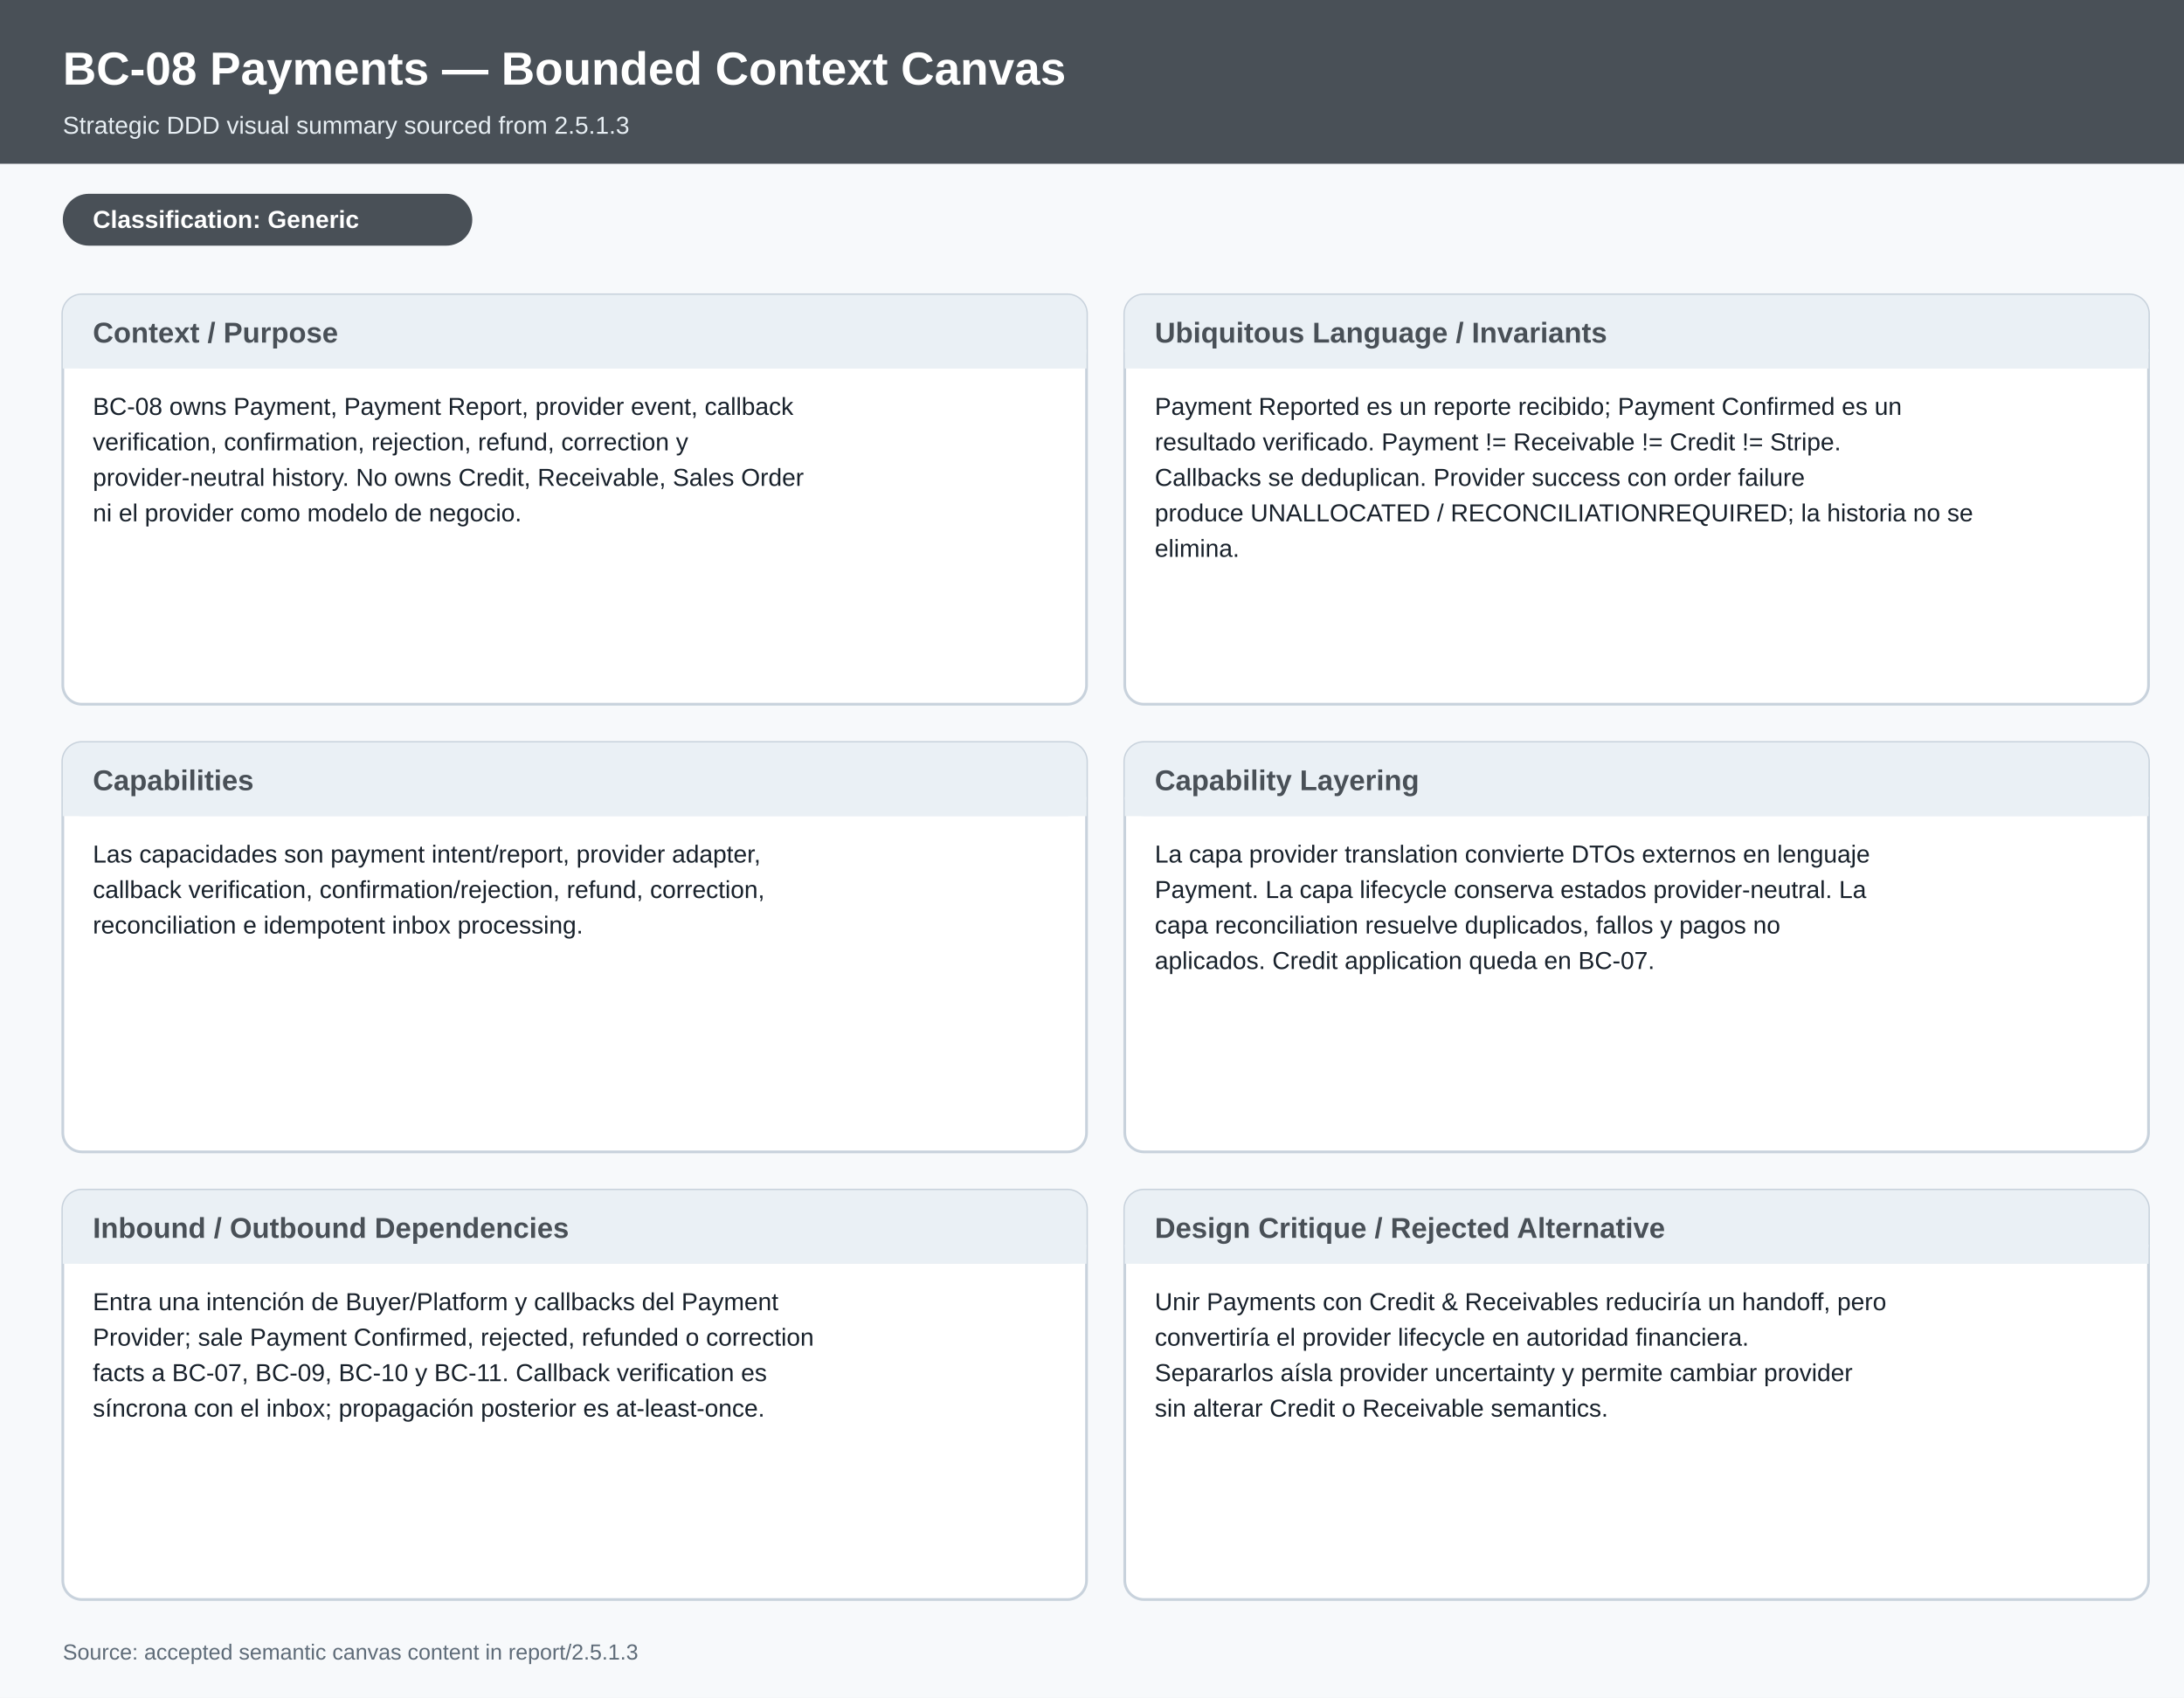
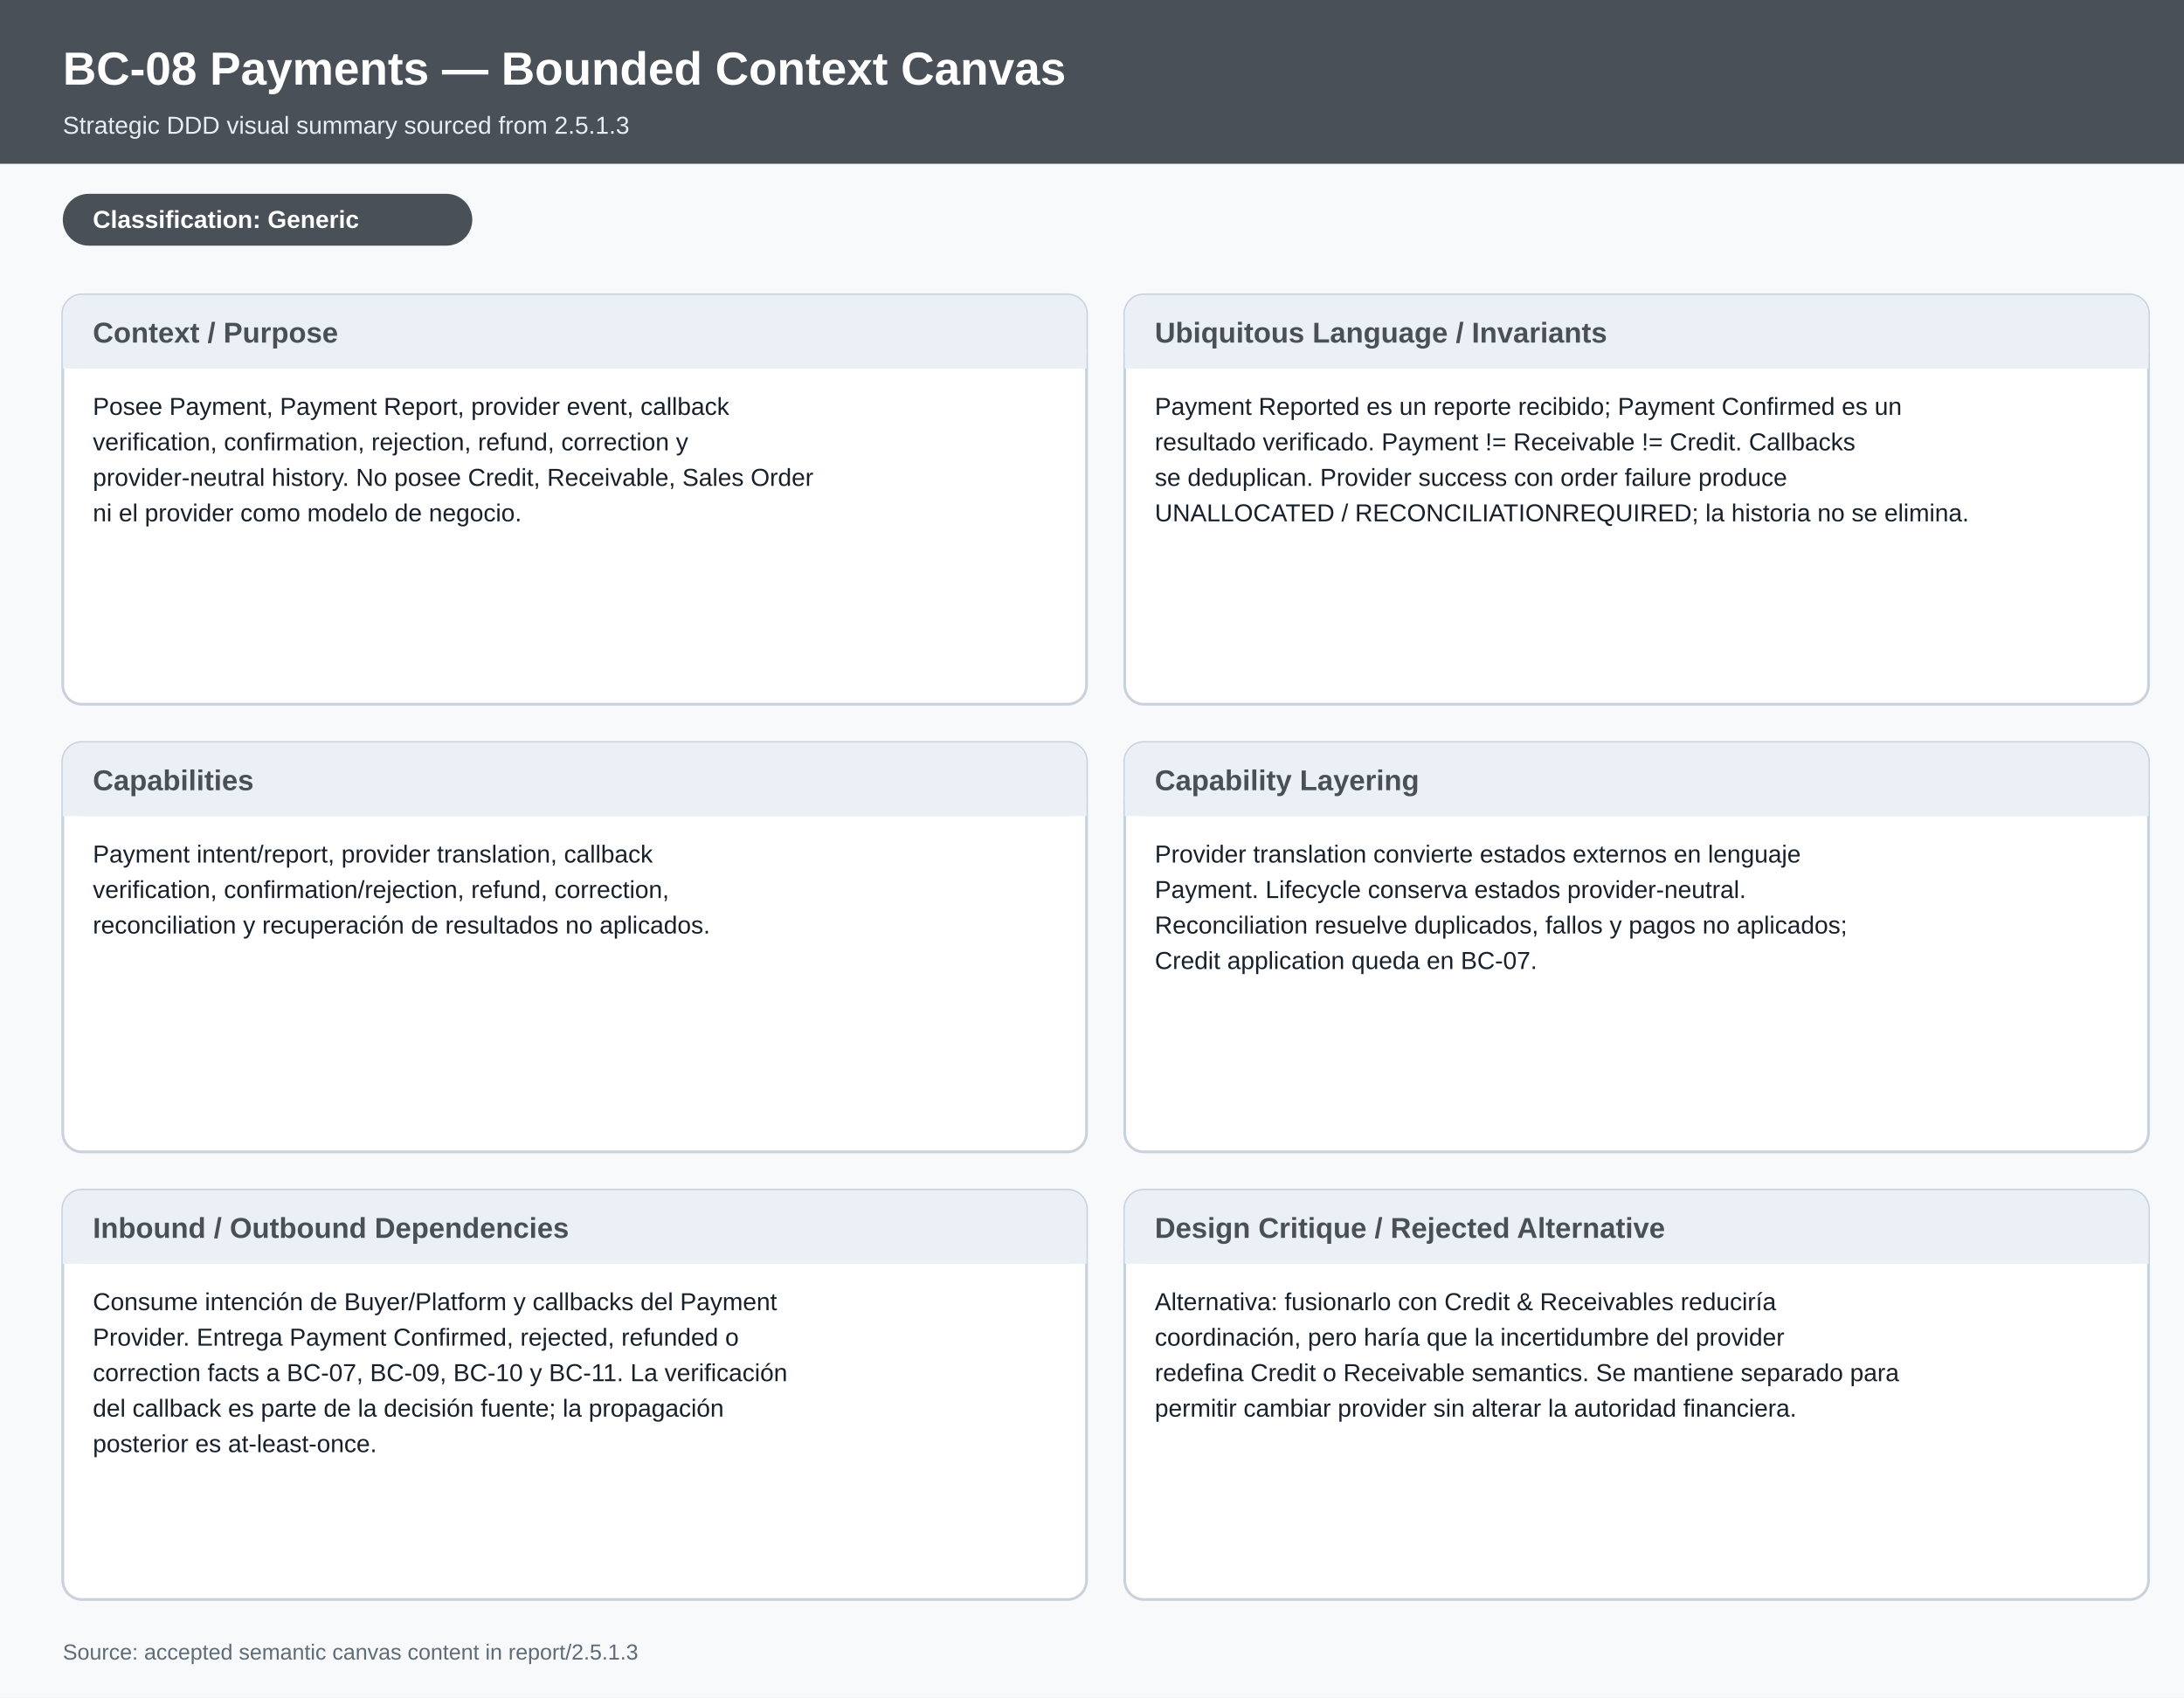
<svg xmlns="http://www.w3.org/2000/svg" width="1600" height="1244" viewBox="0 0 1600 1244">
  <rect width="100%" height="100%" fill="#f7f9fb" />
  <rect width="1600" height="120" fill="#495057" />
  <text x="46" y="62" font-family="Arial, Helvetica, sans-serif" font-size="34px" font-weight="700" fill="#ffffff">BC-08 Payments — Bounded Context Canvas</text>
  <text x="46" y="98" font-family="Arial, Helvetica, sans-serif" font-size="18px" font-weight="400" fill="#e7eef3">Strategic DDD visual summary sourced from 2.5.1.3</text>
  <rect x="46" y="142" width="300" height="38" rx="19" fill="#495057" />
  <text x="68" y="167" font-family="Arial, Helvetica, sans-serif" font-size="18px" font-weight="700" fill="#ffffff">Classification: Generic</text>
  <rect x="46" y="216" width="750" height="300" rx="14" fill="#ffffff" stroke="#c8d2dc" stroke-width="2" />
  <rect x="46" y="216" width="750" height="54" rx="14" fill="#eaf0f5" />
  <rect x="46" y="256" width="750" height="14" fill="#eaf0f5" />
  <text x="68" y="251" font-family="Arial, Helvetica, sans-serif" font-size="21px" font-weight="700" fill="#495057">Context / Purpose</text>
-   <text x="68" y="304" font-family="Arial, Helvetica, sans-serif" font-size="18px" font-weight="400" fill="#18212b">BC-08 owns Payment, Payment Report, provider event, callback</text>
+   <text x="68" y="304" font-family="Arial, Helvetica, sans-serif" font-size="18px" font-weight="400" fill="#18212b">Posee Payment, Payment Report, provider event, callback</text>
  <text x="68" y="330" font-family="Arial, Helvetica, sans-serif" font-size="18px" font-weight="400" fill="#18212b">verification, confirmation, rejection, refund, correction y</text>
-   <text x="68" y="356" font-family="Arial, Helvetica, sans-serif" font-size="18px" font-weight="400" fill="#18212b">provider-neutral history. No owns Credit, Receivable, Sales Order</text>
+   <text x="68" y="356" font-family="Arial, Helvetica, sans-serif" font-size="18px" font-weight="400" fill="#18212b">provider-neutral history. No posee Credit, Receivable, Sales Order</text>
  <text x="68" y="382" font-family="Arial, Helvetica, sans-serif" font-size="18px" font-weight="400" fill="#18212b">ni el provider como modelo de negocio.</text>
  <rect x="824" y="216" width="750" height="300" rx="14" fill="#ffffff" stroke="#c8d2dc" stroke-width="2" />
  <rect x="824" y="216" width="750" height="54" rx="14" fill="#eaf0f5" />
  <rect x="824" y="256" width="750" height="14" fill="#eaf0f5" />
  <text x="846" y="251" font-family="Arial, Helvetica, sans-serif" font-size="21px" font-weight="700" fill="#495057">Ubiquitous Language / Invariants</text>
  <text x="846" y="304" font-family="Arial, Helvetica, sans-serif" font-size="18px" font-weight="400" fill="#18212b">Payment Reported es un reporte recibido; Payment Confirmed es un</text>
-   <text x="846" y="330" font-family="Arial, Helvetica, sans-serif" font-size="18px" font-weight="400" fill="#18212b">resultado verificado. Payment != Receivable != Credit != Stripe.</text>
-   <text x="846" y="356" font-family="Arial, Helvetica, sans-serif" font-size="18px" font-weight="400" fill="#18212b">Callbacks se deduplican. Provider success con order failure</text>
-   <text x="846" y="382" font-family="Arial, Helvetica, sans-serif" font-size="18px" font-weight="400" fill="#18212b">produce UNALLOCATED / RECONCILIATIONREQUIRED; la historia no se</text>
-   <text x="846" y="408" font-family="Arial, Helvetica, sans-serif" font-size="18px" font-weight="400" fill="#18212b">elimina.</text>
+   <text x="846" y="330" font-family="Arial, Helvetica, sans-serif" font-size="18px" font-weight="400" fill="#18212b">resultado verificado. Payment != Receivable != Credit. Callbacks</text>
+   <text x="846" y="356" font-family="Arial, Helvetica, sans-serif" font-size="18px" font-weight="400" fill="#18212b">se deduplican. Provider success con order failure produce</text>
+   <text x="846" y="382" font-family="Arial, Helvetica, sans-serif" font-size="18px" font-weight="400" fill="#18212b">UNALLOCATED / RECONCILIATIONREQUIRED; la historia no se elimina.</text>
  <rect x="46" y="544" width="750" height="300" rx="14" fill="#ffffff" stroke="#c8d2dc" stroke-width="2" />
  <rect x="46" y="544" width="750" height="54" rx="14" fill="#eaf0f5" />
  <rect x="46" y="584" width="750" height="14" fill="#eaf0f5" />
  <text x="68" y="579" font-family="Arial, Helvetica, sans-serif" font-size="21px" font-weight="700" fill="#495057">Capabilities</text>
-   <text x="68" y="632" font-family="Arial, Helvetica, sans-serif" font-size="18px" font-weight="400" fill="#18212b">Las capacidades son payment intent/report, provider adapter,</text>
-   <text x="68" y="658" font-family="Arial, Helvetica, sans-serif" font-size="18px" font-weight="400" fill="#18212b">callback verification, confirmation/rejection, refund, correction,</text>
-   <text x="68" y="684" font-family="Arial, Helvetica, sans-serif" font-size="18px" font-weight="400" fill="#18212b">reconciliation e idempotent inbox processing.</text>
+   <text x="68" y="632" font-family="Arial, Helvetica, sans-serif" font-size="18px" font-weight="400" fill="#18212b">Payment intent/report, provider translation, callback</text>
+   <text x="68" y="658" font-family="Arial, Helvetica, sans-serif" font-size="18px" font-weight="400" fill="#18212b">verification, confirmation/rejection, refund, correction,</text>
+   <text x="68" y="684" font-family="Arial, Helvetica, sans-serif" font-size="18px" font-weight="400" fill="#18212b">reconciliation y recuperación de resultados no aplicados.</text>
  <rect x="824" y="544" width="750" height="300" rx="14" fill="#ffffff" stroke="#c8d2dc" stroke-width="2" />
  <rect x="824" y="544" width="750" height="54" rx="14" fill="#eaf0f5" />
  <rect x="824" y="584" width="750" height="14" fill="#eaf0f5" />
  <text x="846" y="579" font-family="Arial, Helvetica, sans-serif" font-size="21px" font-weight="700" fill="#495057">Capability Layering</text>
-   <text x="846" y="632" font-family="Arial, Helvetica, sans-serif" font-size="18px" font-weight="400" fill="#18212b">La capa provider translation convierte DTOs externos en lenguaje</text>
-   <text x="846" y="658" font-family="Arial, Helvetica, sans-serif" font-size="18px" font-weight="400" fill="#18212b">Payment. La capa lifecycle conserva estados provider-neutral. La</text>
-   <text x="846" y="684" font-family="Arial, Helvetica, sans-serif" font-size="18px" font-weight="400" fill="#18212b">capa reconciliation resuelve duplicados, fallos y pagos no</text>
-   <text x="846" y="710" font-family="Arial, Helvetica, sans-serif" font-size="18px" font-weight="400" fill="#18212b">aplicados. Credit application queda en BC-07.</text>
+   <text x="846" y="632" font-family="Arial, Helvetica, sans-serif" font-size="18px" font-weight="400" fill="#18212b">Provider translation convierte estados externos en lenguaje</text>
+   <text x="846" y="658" font-family="Arial, Helvetica, sans-serif" font-size="18px" font-weight="400" fill="#18212b">Payment. Lifecycle conserva estados provider-neutral.</text>
+   <text x="846" y="684" font-family="Arial, Helvetica, sans-serif" font-size="18px" font-weight="400" fill="#18212b">Reconciliation resuelve duplicados, fallos y pagos no aplicados;</text>
+   <text x="846" y="710" font-family="Arial, Helvetica, sans-serif" font-size="18px" font-weight="400" fill="#18212b">Credit application queda en BC-07.</text>
  <rect x="46" y="872" width="750" height="300" rx="14" fill="#ffffff" stroke="#c8d2dc" stroke-width="2" />
  <rect x="46" y="872" width="750" height="54" rx="14" fill="#eaf0f5" />
  <rect x="46" y="912" width="750" height="14" fill="#eaf0f5" />
  <text x="68" y="907" font-family="Arial, Helvetica, sans-serif" font-size="21px" font-weight="700" fill="#495057">Inbound / Outbound Dependencies</text>
-   <text x="68" y="960" font-family="Arial, Helvetica, sans-serif" font-size="18px" font-weight="400" fill="#18212b">Entra una intención de Buyer/Platform y callbacks del Payment</text>
-   <text x="68" y="986" font-family="Arial, Helvetica, sans-serif" font-size="18px" font-weight="400" fill="#18212b">Provider; sale Payment Confirmed, rejected, refunded o correction</text>
-   <text x="68" y="1012" font-family="Arial, Helvetica, sans-serif" font-size="18px" font-weight="400" fill="#18212b">facts a BC-07, BC-09, BC-10 y BC-11. Callback verification es</text>
-   <text x="68" y="1038" font-family="Arial, Helvetica, sans-serif" font-size="18px" font-weight="400" fill="#18212b">síncrona con el inbox; propagación posterior es at-least-once.</text>
+   <text x="68" y="960" font-family="Arial, Helvetica, sans-serif" font-size="18px" font-weight="400" fill="#18212b">Consume intención de Buyer/Platform y callbacks del Payment</text>
+   <text x="68" y="986" font-family="Arial, Helvetica, sans-serif" font-size="18px" font-weight="400" fill="#18212b">Provider. Entrega Payment Confirmed, rejected, refunded o</text>
+   <text x="68" y="1012" font-family="Arial, Helvetica, sans-serif" font-size="18px" font-weight="400" fill="#18212b">correction facts a BC-07, BC-09, BC-10 y BC-11. La verificación</text>
+   <text x="68" y="1038" font-family="Arial, Helvetica, sans-serif" font-size="18px" font-weight="400" fill="#18212b">del callback es parte de la decisión fuente; la propagación</text>
+   <text x="68" y="1064" font-family="Arial, Helvetica, sans-serif" font-size="18px" font-weight="400" fill="#18212b">posterior es at-least-once.</text>
  <rect x="824" y="872" width="750" height="300" rx="14" fill="#ffffff" stroke="#c8d2dc" stroke-width="2" />
  <rect x="824" y="872" width="750" height="54" rx="14" fill="#eaf0f5" />
  <rect x="824" y="912" width="750" height="14" fill="#eaf0f5" />
  <text x="846" y="907" font-family="Arial, Helvetica, sans-serif" font-size="21px" font-weight="700" fill="#495057">Design Critique / Rejected Alternative</text>
-   <text x="846" y="960" font-family="Arial, Helvetica, sans-serif" font-size="18px" font-weight="400" fill="#18212b">Unir Payments con Credit &amp; Receivables reduciría un handoff, pero</text>
-   <text x="846" y="986" font-family="Arial, Helvetica, sans-serif" font-size="18px" font-weight="400" fill="#18212b">convertiría el provider lifecycle en autoridad financiera.</text>
-   <text x="846" y="1012" font-family="Arial, Helvetica, sans-serif" font-size="18px" font-weight="400" fill="#18212b">Separarlos aísla provider uncertainty y permite cambiar provider</text>
-   <text x="846" y="1038" font-family="Arial, Helvetica, sans-serif" font-size="18px" font-weight="400" fill="#18212b">sin alterar Credit o Receivable semantics.</text>
+   <text x="846" y="960" font-family="Arial, Helvetica, sans-serif" font-size="18px" font-weight="400" fill="#18212b">Alternativa: fusionarlo con Credit &amp; Receivables reduciría</text>
+   <text x="846" y="986" font-family="Arial, Helvetica, sans-serif" font-size="18px" font-weight="400" fill="#18212b">coordinación, pero haría que la incertidumbre del provider</text>
+   <text x="846" y="1012" font-family="Arial, Helvetica, sans-serif" font-size="18px" font-weight="400" fill="#18212b">redefina Credit o Receivable semantics. Se mantiene separado para</text>
+   <text x="846" y="1038" font-family="Arial, Helvetica, sans-serif" font-size="18px" font-weight="400" fill="#18212b">permitir cambiar provider sin alterar la autoridad financiera.</text>
  <text x="46" y="1216" font-family="Arial, Helvetica, sans-serif" font-size="16px" font-weight="400" fill="#5e6b78">Source: accepted semantic canvas content in report/2.5.1.3</text>
</svg>
